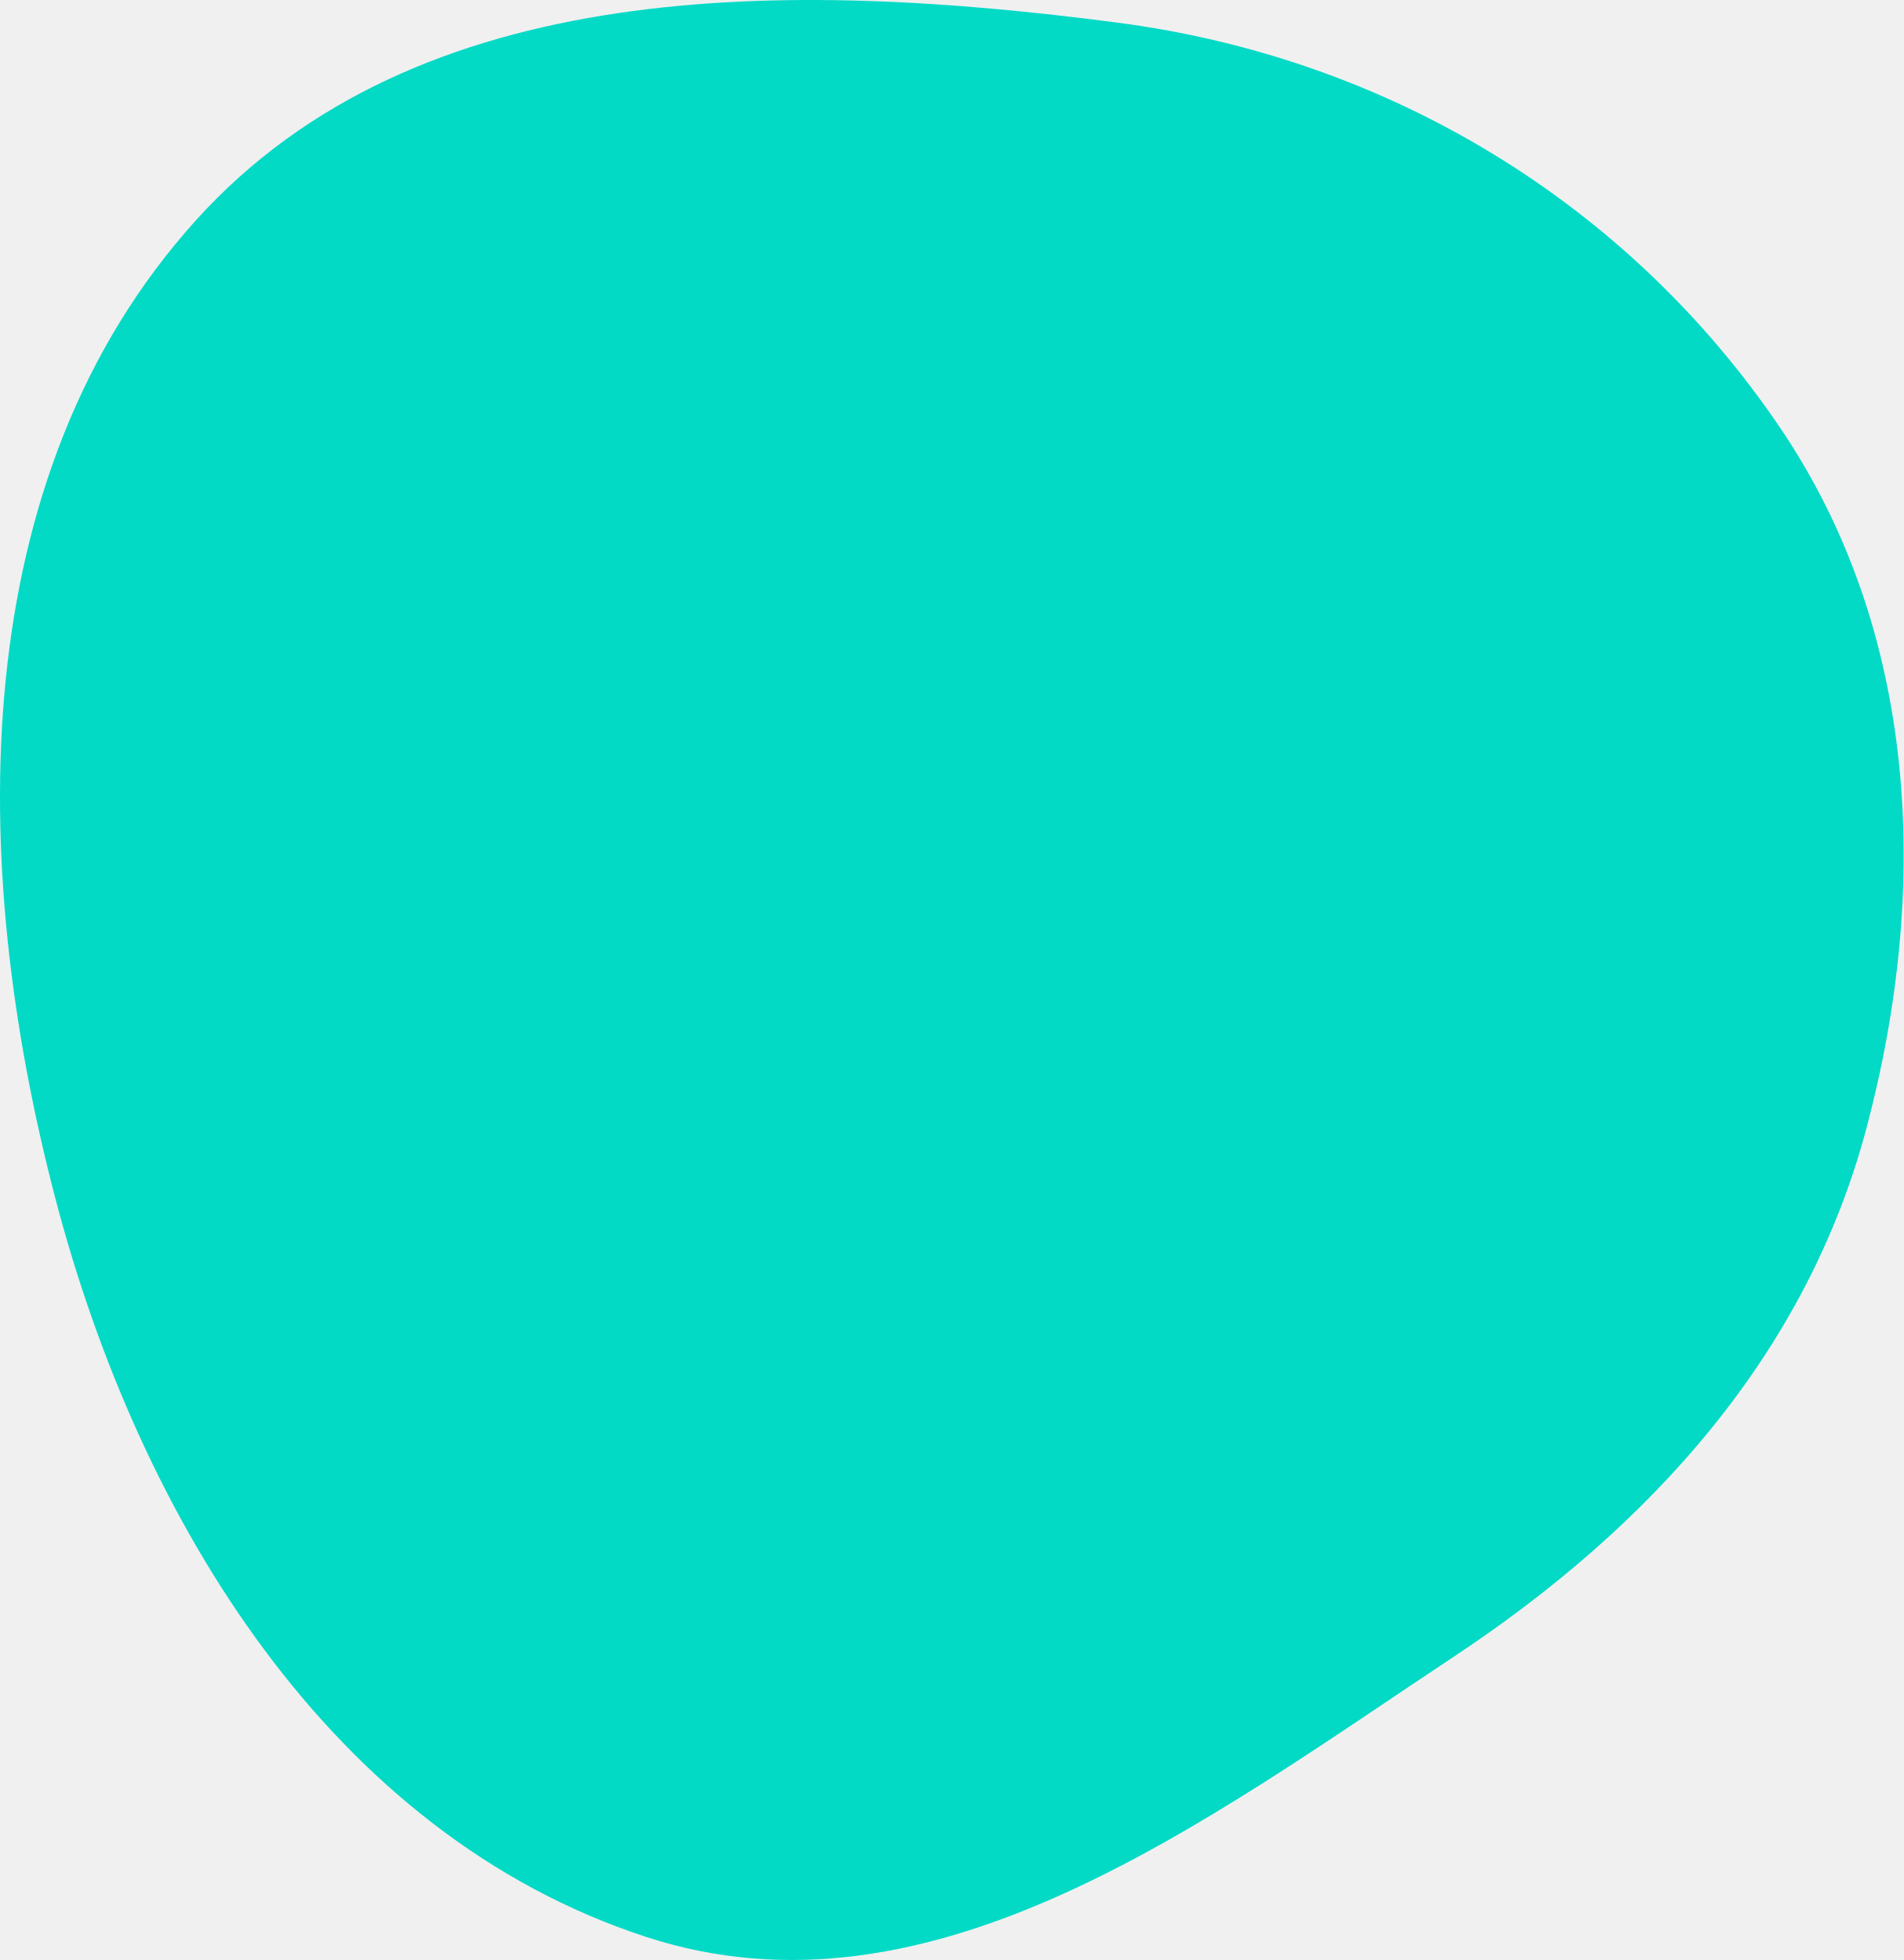
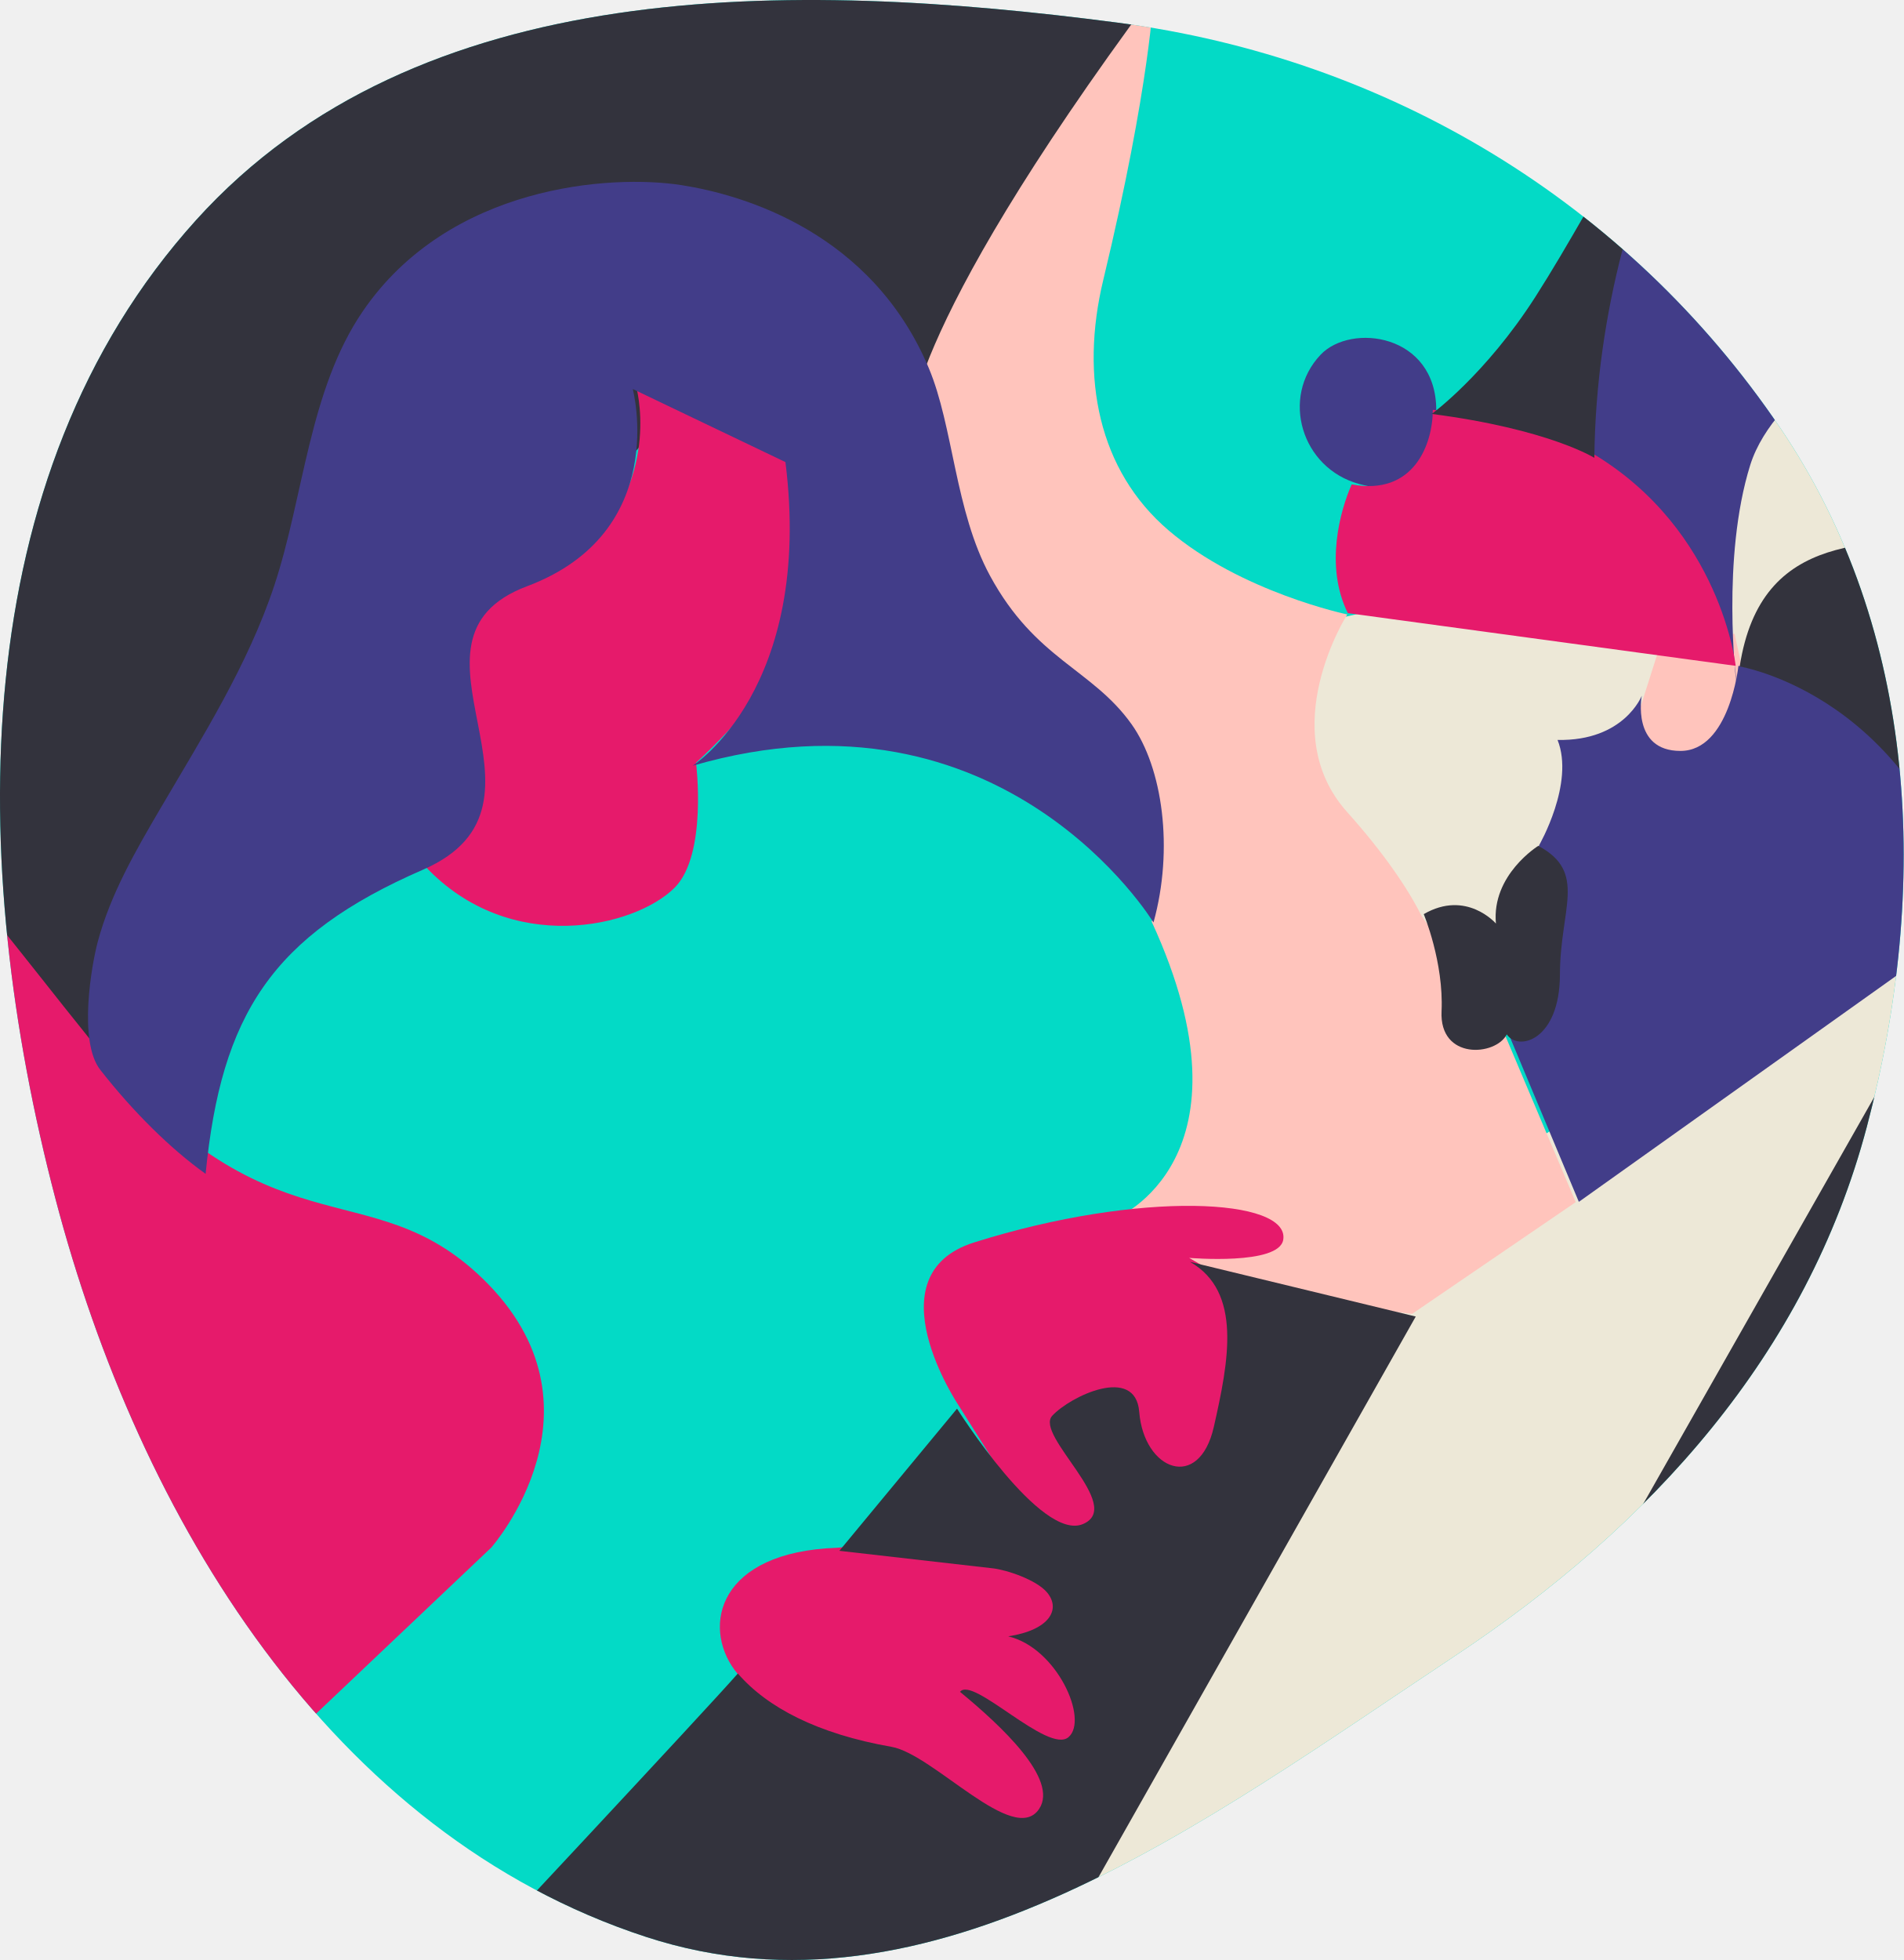
- <svg xmlns="http://www.w3.org/2000/svg" width="476" height="490" viewBox="0 0 476 490" fill="none">
-   <path fill-rule="evenodd" clip-rule="evenodd" d="M279.524 5.673C346.968 14.502 406.844 50.523 445.049 106.845C479.735 157.979 482.594 221.985 466.783 281.729C451.735 338.587 412.747 381.517 363.758 414.01C301.18 455.517 232.873 507.54 161.509 484.214C82.75 458.471 34.867 379.85 13.851 299.641C-8.118 215.798 -9.048 119.29 49.048 55.006C104.494 -6.344 197.567 -5.056 279.524 5.673Z" fill="#03DAC6" />
+ <svg xmlns="http://www.w3.org/2000/svg" xmlns:xlink="http://www.w3.org/1999/xlink" width="476" height="490">
+   <defs>
+     <path d="M279.524 5.673c67.444 8.829 127.32 44.85 165.525 101.172 34.686 51.134 37.545 115.14 21.734 174.884-15.048 56.858-54.036 99.788-103.025 132.281-62.578 41.507-130.885 93.53-202.249 70.204C82.749 458.471 34.867 379.85 13.851 299.641-8.118 215.798-9.048 119.29 49.048 55.006 104.494-6.344 197.567-5.056 279.524 5.673z" id="a" />
+   </defs>
+   <g fill="none" fill-rule="evenodd">
+     <mask id="b" fill="#fff">
+       <use xlink:href="#a" />
+     </mask>
+     <use fill="#03DAC6" xlink:href="#a" />
+     <g mask="url(#b)">
+       <path d="M438 171.276l-50.56-28.813L313 159.566s8.97 85.897 9.629 85.897c.66 0 94.03-1.898 94.03-1.898L438 171.275z" fill="#EDE8D7" />
+       <path d="M425 158.078l9.665 13.726 26.242 5.659s45.786-15.603 73.63-55.41c27.842-39.807 84.022-86.232 157.82-86.815C766.157 34.654 827-50.16 827-50.16s-42.144 12.475-48.632-17.224c-6.485-29.696-12.163-67.955-46.224-68.153-14.372-.082-24.989 13.124-30.365 26.787-7.511 19.1-12.912 41.56-46.252 42.697-23.525.801-31.102.05-62.373 9.522-31.271 9.473-78.476 6.371-78.476 6.371l-70.98 109.183L425 158.078zM495 215.463v50.721L371.737 447.92l-.628.145v.782l-1.352 1.99-61.187 37.074L232 534.463l97.479-215.265zM152.826 484.463c-.275.275-.551.55-.826.827" fill="#EDE8D7" />
+       <path d="M-199 138.207l3.293 27.18 86.34 37.412h66.978l63.315 70.664 163.26-190.01 46.572 43.446L289.49-.65s1.725-18-14.342-35.85c-11.177-12.413-43.175-19.073-43.175-19.073s26.948-24.292 42.464-52.05c14.048-25.136 22.73-52.145 21.436-69.596-4.419-59.676-90.755-116.317-90.755-116.317l-23.549 20.523S87.904-137.965 91.568-48.456c0 0-46.235-30.792-105.533 2.4C-73.262-12.86-34.506-26.26-46.695-2.909c-26.367 50.52 15.559 113.177-15.113 145.697-15.496 16.432-44.28 19.922-65.982 14.68-25.356-6.123-42.674-22.732-42.674-22.732l5.63-49.19-34.166 52.66z" fill="#33333D" />
+       <path d="M359.13 102.553c0-19.142-21.353-21.896-28.95-13.843-10.031 10.632-4.787 28.34 9.656 32.278 14.446 3.938 26.164-1.257 26.164-1.257l-6.87-17.178z" fill="#423D89" />
+       <path fill="#FFC4BC" d="M416.015 158.463L406 189.932l36 6.53-8.27-38zM409 555.504s71.997 36.856 136.3-5.135c45.16-29.494 48.526-33.326 83.122-72.699s-46.632-80.207-46.632-80.207l-33.684 4.255-128.738 148.254L409 555.504z" />
+       <path d="M209.313 386.94c-29.76 1.038-33.766 19.538-25.63 30.56 8.131 11.02 56.087 51.963 56.087 51.963l31.332-18.255L285 403.632l-29.745-21.17-45.942 4.478zM57.388 869.463l-69.703-87.912s35.715-17.238 34.851-36.199c-.863-18.961-19.873-32.177-52.133-28.153-32.26 4.02-83.529.573-74.311-72.973 9.215-73.548 72.007-133.88 167.632-190.763L240 661.462s-25.346 24.133-6.911 62.055c0 0-76.618-16.087-120.398 49.415-43.781 65.504-55.303 96.53-55.303 96.53M420 548.249s-6.657 30.147-35.246 53.659c-31.237 25.686-92.855 39.388-112.754 45.555l97.322-199s14.398 75.7 50.678 99.786" fill="#E61A6B" />
+       <path d="M592-122.537v66.914s-37.952 12.512-52.614 54.43c-9.411 26.906-37.64 2.287-46.393 22.52-5.551 12.831 2.915 28.895 2.008 39.868-1.91 23.102-16.014 16.55-39.305 32.556-5.81 3.993-14.944 12.532-18.069 22.537-7.242 23.187-3.496 54.175-3.496 54.175s0-32.446-35.765-50.762c0 0-8.94-97.868 61.537-152.295C530.38-87.022 592-122.537 592-122.537" fill="#423D89" />
+       <path d="M288.488-1.537s-.795 22.416-12.622 71.523c-5.889 24.456-1.146 47.658 16.305 62.584 18.1 15.482 44.7 21.037 44.7 21.037s-18.407 28.925 0 49.435c8.996 10.026 15.027 18.92 18.276 25.342 3.4 6.719 14.155 10.577 14.155 15.418 0 9.465-10.617 17.453 6.737 14.297L394 300.534l-40.9 27.929-66.496-7.955-7.581-15.964s36.285-14.726 8.94-74.155c0 0 6.795-12.916-20.46-57.64-3.071-5.04-17.296-4.213-21.29-10.086-1.865-2.742-2.97-8.051-4.619-10.495-33.255-49.311-14.111-43.79-14.111-43.79s-3.68-22.614 61.005-109.915" fill="#FFC4BC" />
+       <path d="M10.839 309.897c-6.508 6.697-43.113-3.162-71.02-21.634-30.244-20.019-51.265-49.807-39.502-70.259 11.151-19.388 52.025-9.282 75.122 19.005 24.299 29.76 44.316 63.712 35.4 72.888m109.848 9.756c-28.713-27.814-53.137-4.151-98.135-59.777-17.444-21.568-34.712-45.072-48.424-56.456-21.653-17.978-45.947-16.553-83.993-19.096C-172.003 180.173-199 137-199 137v53.967c89.994 7.47 55.28 38.605 92.992 89.248 37.71 50.644 55.297 85.798 96.008 90.779 40.709 4.98 17.88 1.376 5.023 15.905-12.856 14.53 42.956 27.398 42.956 27.398L63.654 443l59.177-56.1s31.012-35.132-2.144-67.247" fill="#E61A6B" />
+       <path d="M369 448.463l-62.575 39.751S271.537 557.445 191 604.639l48.187 56.824s5.94-8.153 32.74-14.314L369 448.463z" fill="#423D89" />
+       <path d="M159.021 96.463l52.601 12.496s6.827 40.79-37.583 81.727c0 0 2.903 22.984-5.353 31.238-9.983 9.985-41.14 17.17-62.268-5.238-21.126-22.407-28.025-21.975-17.676-38.35 5.767-9.13 15.424-17.99 26.726-24.719 8.969-5.339 24.394-9.323 31.48-16.473 18.54-18.706 12.073-40.681 12.073-40.681M239.67 351.316l36.06 57.147L332 334.73l-34.657-20.261s22.48 1.936 23.526-4.542c1.662-10.3-35.503-12.479-77.301.684-25.79 8.125-3.897 40.704-3.897 40.704" fill="#E61A6B" />
+       <path d="M394.782 300.463L493 230.53s-11.35-55.668-58.315-64.068c0 0-2.226 21.269-14.5 21.269-12.275 0-9.677-13.797-9.677-13.797s-4.371 11.377-21.051 11.05c4.332 10.847-4.608 26.322-4.608 26.322s-6.404 28.09-7.849 46.658l17.782 42.498z" fill="#423D89" />
+       <path d="M337.02 153.28L434 166.462s-3.619-33.717-35.512-52.934c-10.973-6.614-19.44-8.913-40.224-11.066 0 8.508-4.692 21.569-20.284 18.64-2.81 6.352-6.837 20.366-.96 32.176" fill="#E61A6B" />
+       <path d="M493.484 230.463s4.189-58.853 40.516-108c0 0-19.05 9.952-40.516 11.669-24.932 1.998-53.122-2.123-58.484 32.498 0 0 44.05 7.071 58.484 63.833M370 447.94s50.743 19.794 99.728-34.463c48.987-54.26 23.796-183.014 23.796-183.014L370 447.94z" fill="#33333D" />
+       <path d="M24.463 235.366c3.205-11.917 9.502-22.772 15.698-33.336 10.512-17.924 21.825-35.787 28.41-55.61 7.432-22.37 8.658-48.882 22.155-68.62 21.586-31.57 62.037-34.276 79.699-31.513 15.669 2.451 47.552 11.874 61.806 45.715 6.167 14.64 6.526 35.706 15.3 51.903 11.385 21.02 25.53 23.283 35.407 37.145 7.765 10.902 10.594 31.142 5.486 49.573 0 0-37.495-61.772-115.233-39.187 0 0 30.279-19.248 23.205-75.914l-38.182-18.27s9.536 35.806-26.409 49.301c-35.948 13.495 11.76 54.437-26.048 70.873-37.806 16.437-50.436 36.264-54.344 76.037-8.805-6.284-18.166-15.562-26.331-25.99-5.614-7.171-2.136-26.463-.62-32.107" fill="#423D89" />
+       <path d="M354 329.134L240.05 530.463l-127.128-35s64.19-68.59 71.568-77.085c7.362 8.495 19.926 15.084 38.424 18.33 10.53 1.848 30.634 24.999 36.926 15.505 4.893-7.38-9.445-20.73-19.79-29.25 3.181-4.108 22.051 15.68 27.128 11.32 5.08-4.361-2.854-22.316-15.084-25.198 10.392-1.585 13.193-6.772 9.752-10.932-2.634-3.185-10.107-5.672-13.573-6.069-15.993-1.822-38.394-4.381-38.394-4.381l29.422-35.54s20.98 33.314 31.495 28.849c10.515-4.462-12.178-22.198-7.695-27.066 4.486-4.869 20.82-12.74 21.754-.993 1.17 14.704 14.99 19.981 18.659 3.751 3.67-16.23 7.19-33.765-5.969-41.241L354 329.134zM374.046 230.884s-7.383-8.535-18.046-2.352c0 0 5.025 12.025 4.453 24.289-.576 12.264 13.547 11.201 16.308 5.776 2.935 4.318 13.272 1.454 13.293-15.011.023-16.464 6.929-25.506-5.417-32.123 0 0-11.712 7.239-10.591 19.421M358 103.485s13.414-9.771 25.906-29.26C400.099 48.962 418.342 10.36 441-13.536c0 0-41.556 52.896-42.344 128 0 0-11.403-7.186-40.656-10.978" fill="#33333D" />
+       <path d="M-92.616 238.057c-15.027 8.666-23.514 27.394-20.132 44.417 1.49 7.508 5.02 14.514 6.28 22.065 1.26 7.55-.476 16.467-7.015 20.44-2.984 1.816-6.545 2.347-9.885 3.373-18.054 5.543-28.5 28.328-20.925 45.638 4.29 9.802 13.424 18.475 12.14 29.097-1.206 9.977-12.553 13.207-20.463 19.4-4.442 3.475-12.774 9.866-11.185 22.337.784 6.143 8.71 12.978 11.489 13.446 20.738 3.498 64.243 20.446 36.456 56.27-8.91 11.486-7.79 23.502-5.925 37.923 61.383-16.23 80.98-20.868 80.98-20.868s-14.552-13.508-13.014-27.257c1.954-17.471 17.825-29.473 31.91-39.984 14.083-10.51 29.043-24.543 27.837-42.084-1.516-22.069-28.49-38.901-23.36-60.418 2.585-10.84 13.13-19.145 13.314-30.284.165-10.025-8.208-18.055-16.716-23.35-8.509-5.29-18.198-9.59-23.867-17.857-11.138-16.252 5.896-37.88-2.19-49.753-8.374-12.298-35.326-8.552-45.73-2.55" fill="#423D89" />
+     </g>
+   </g>
</svg>
